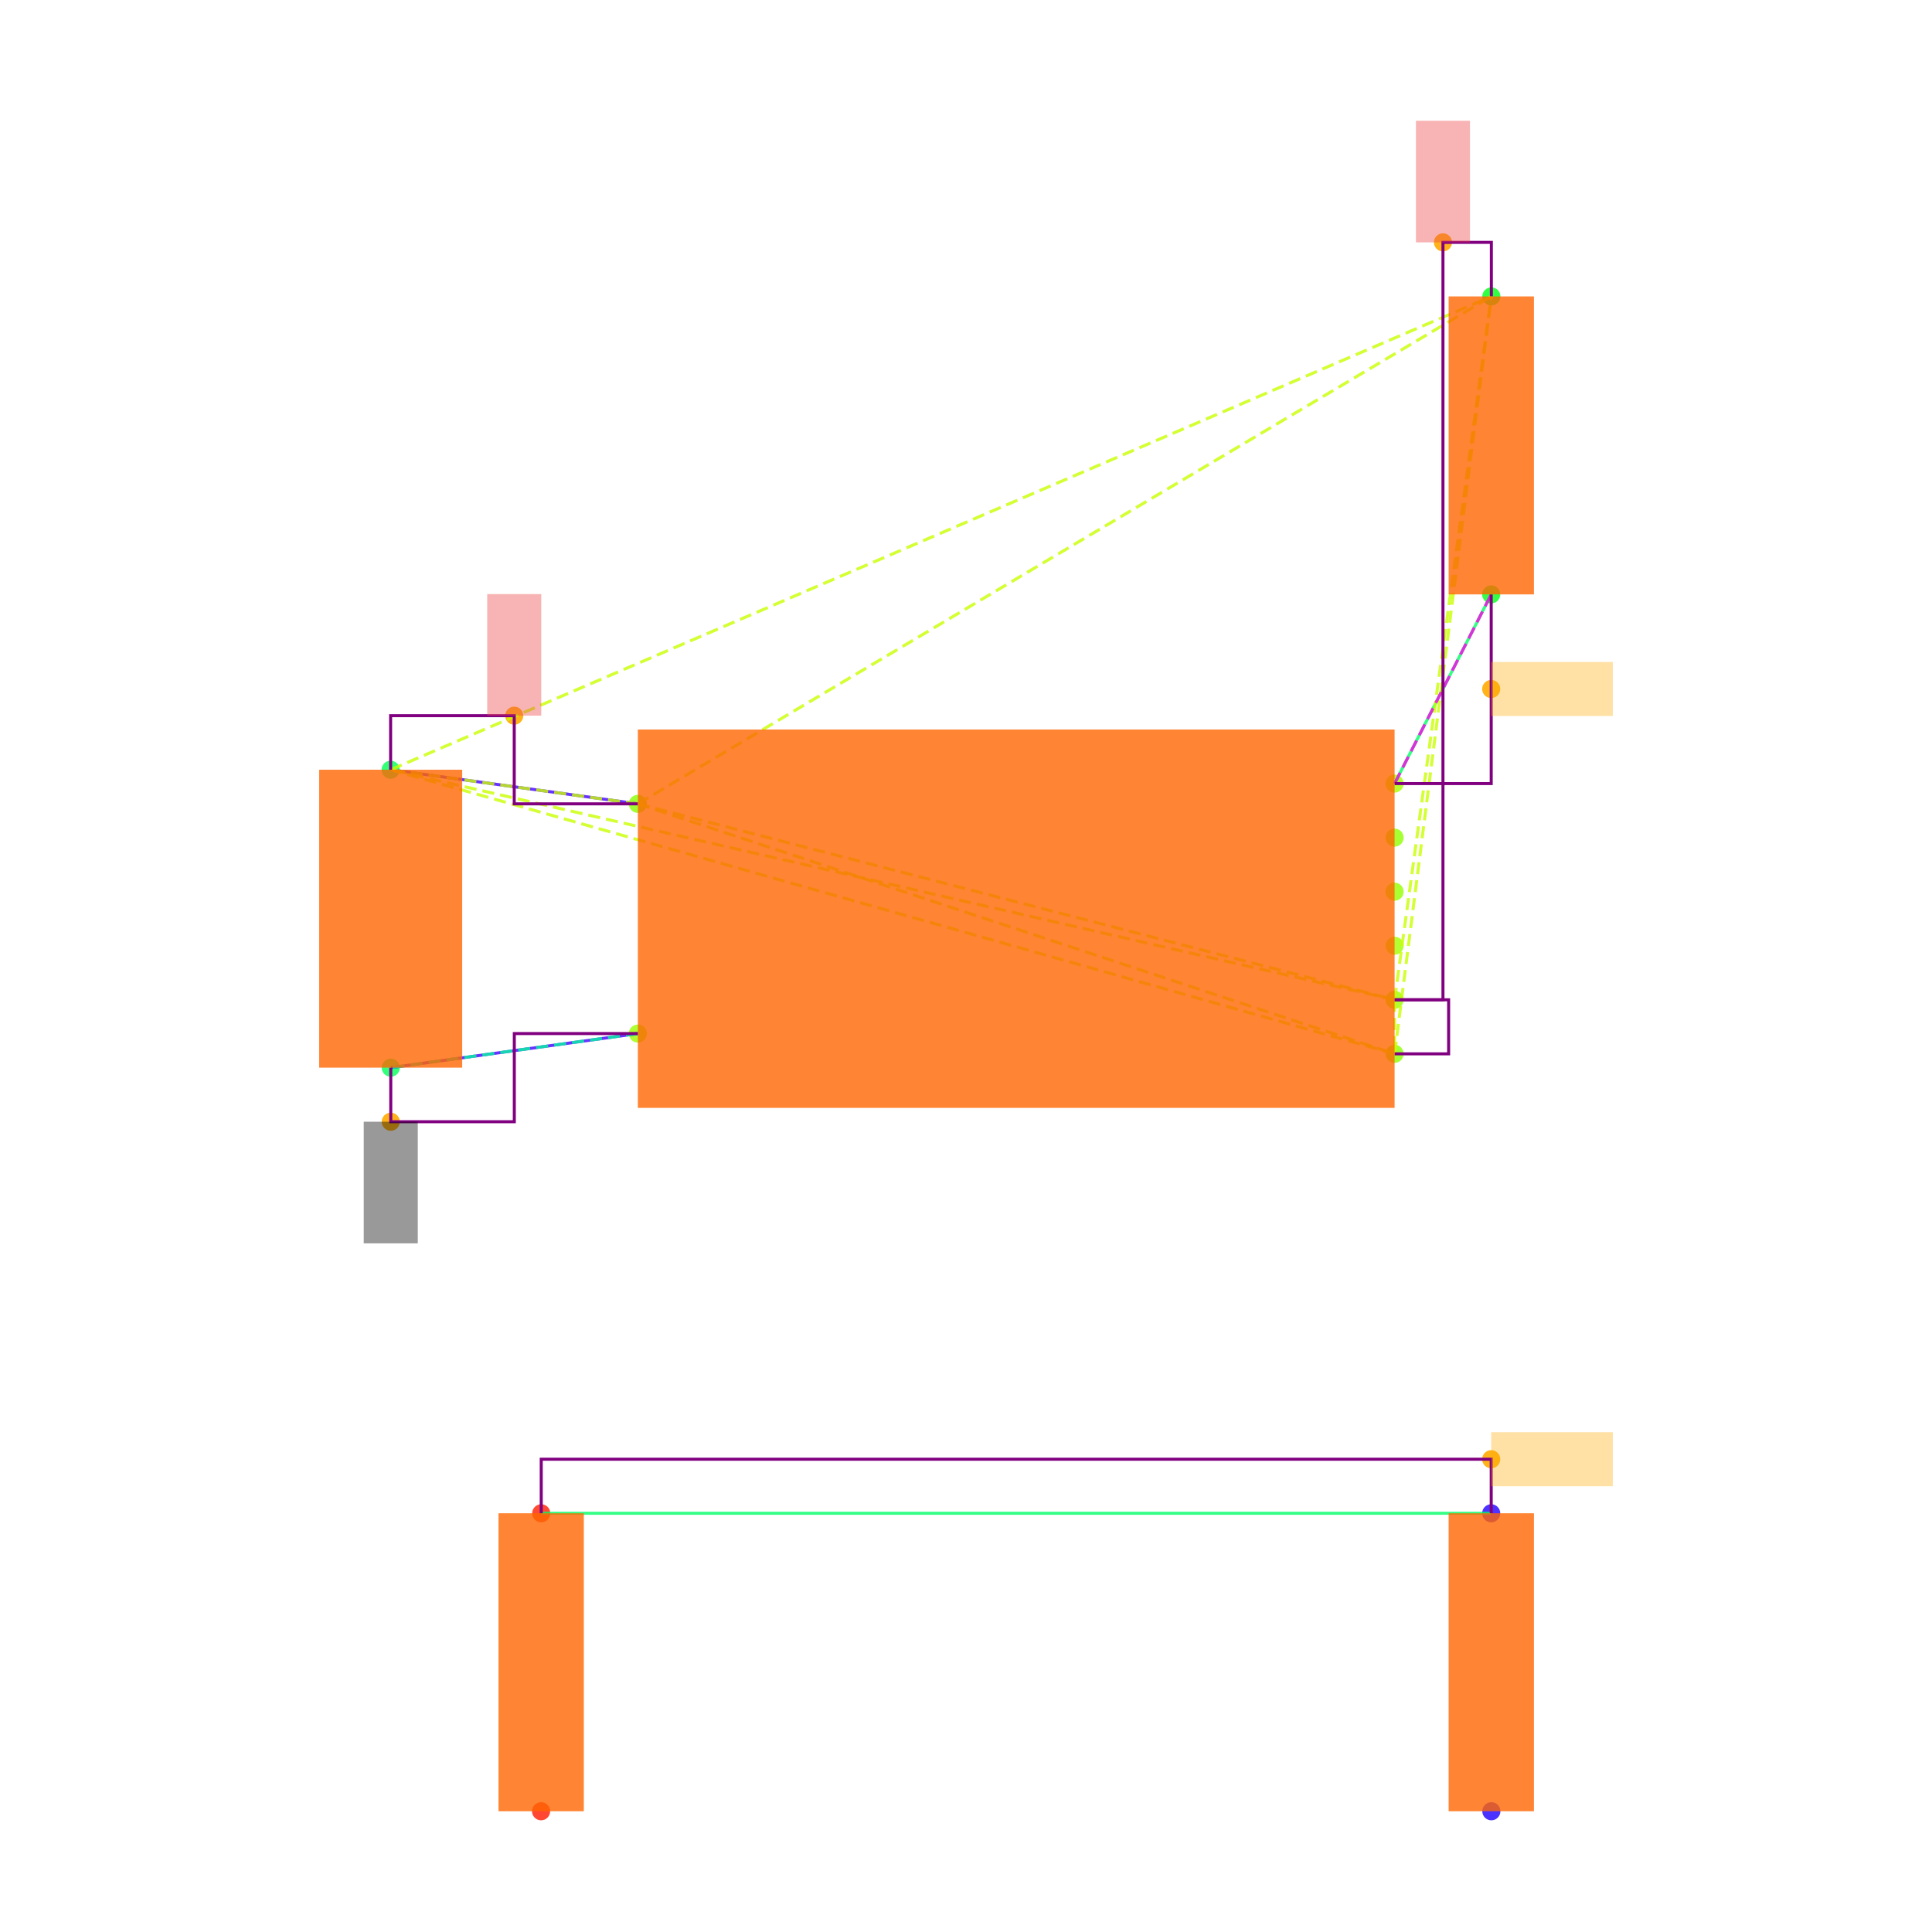
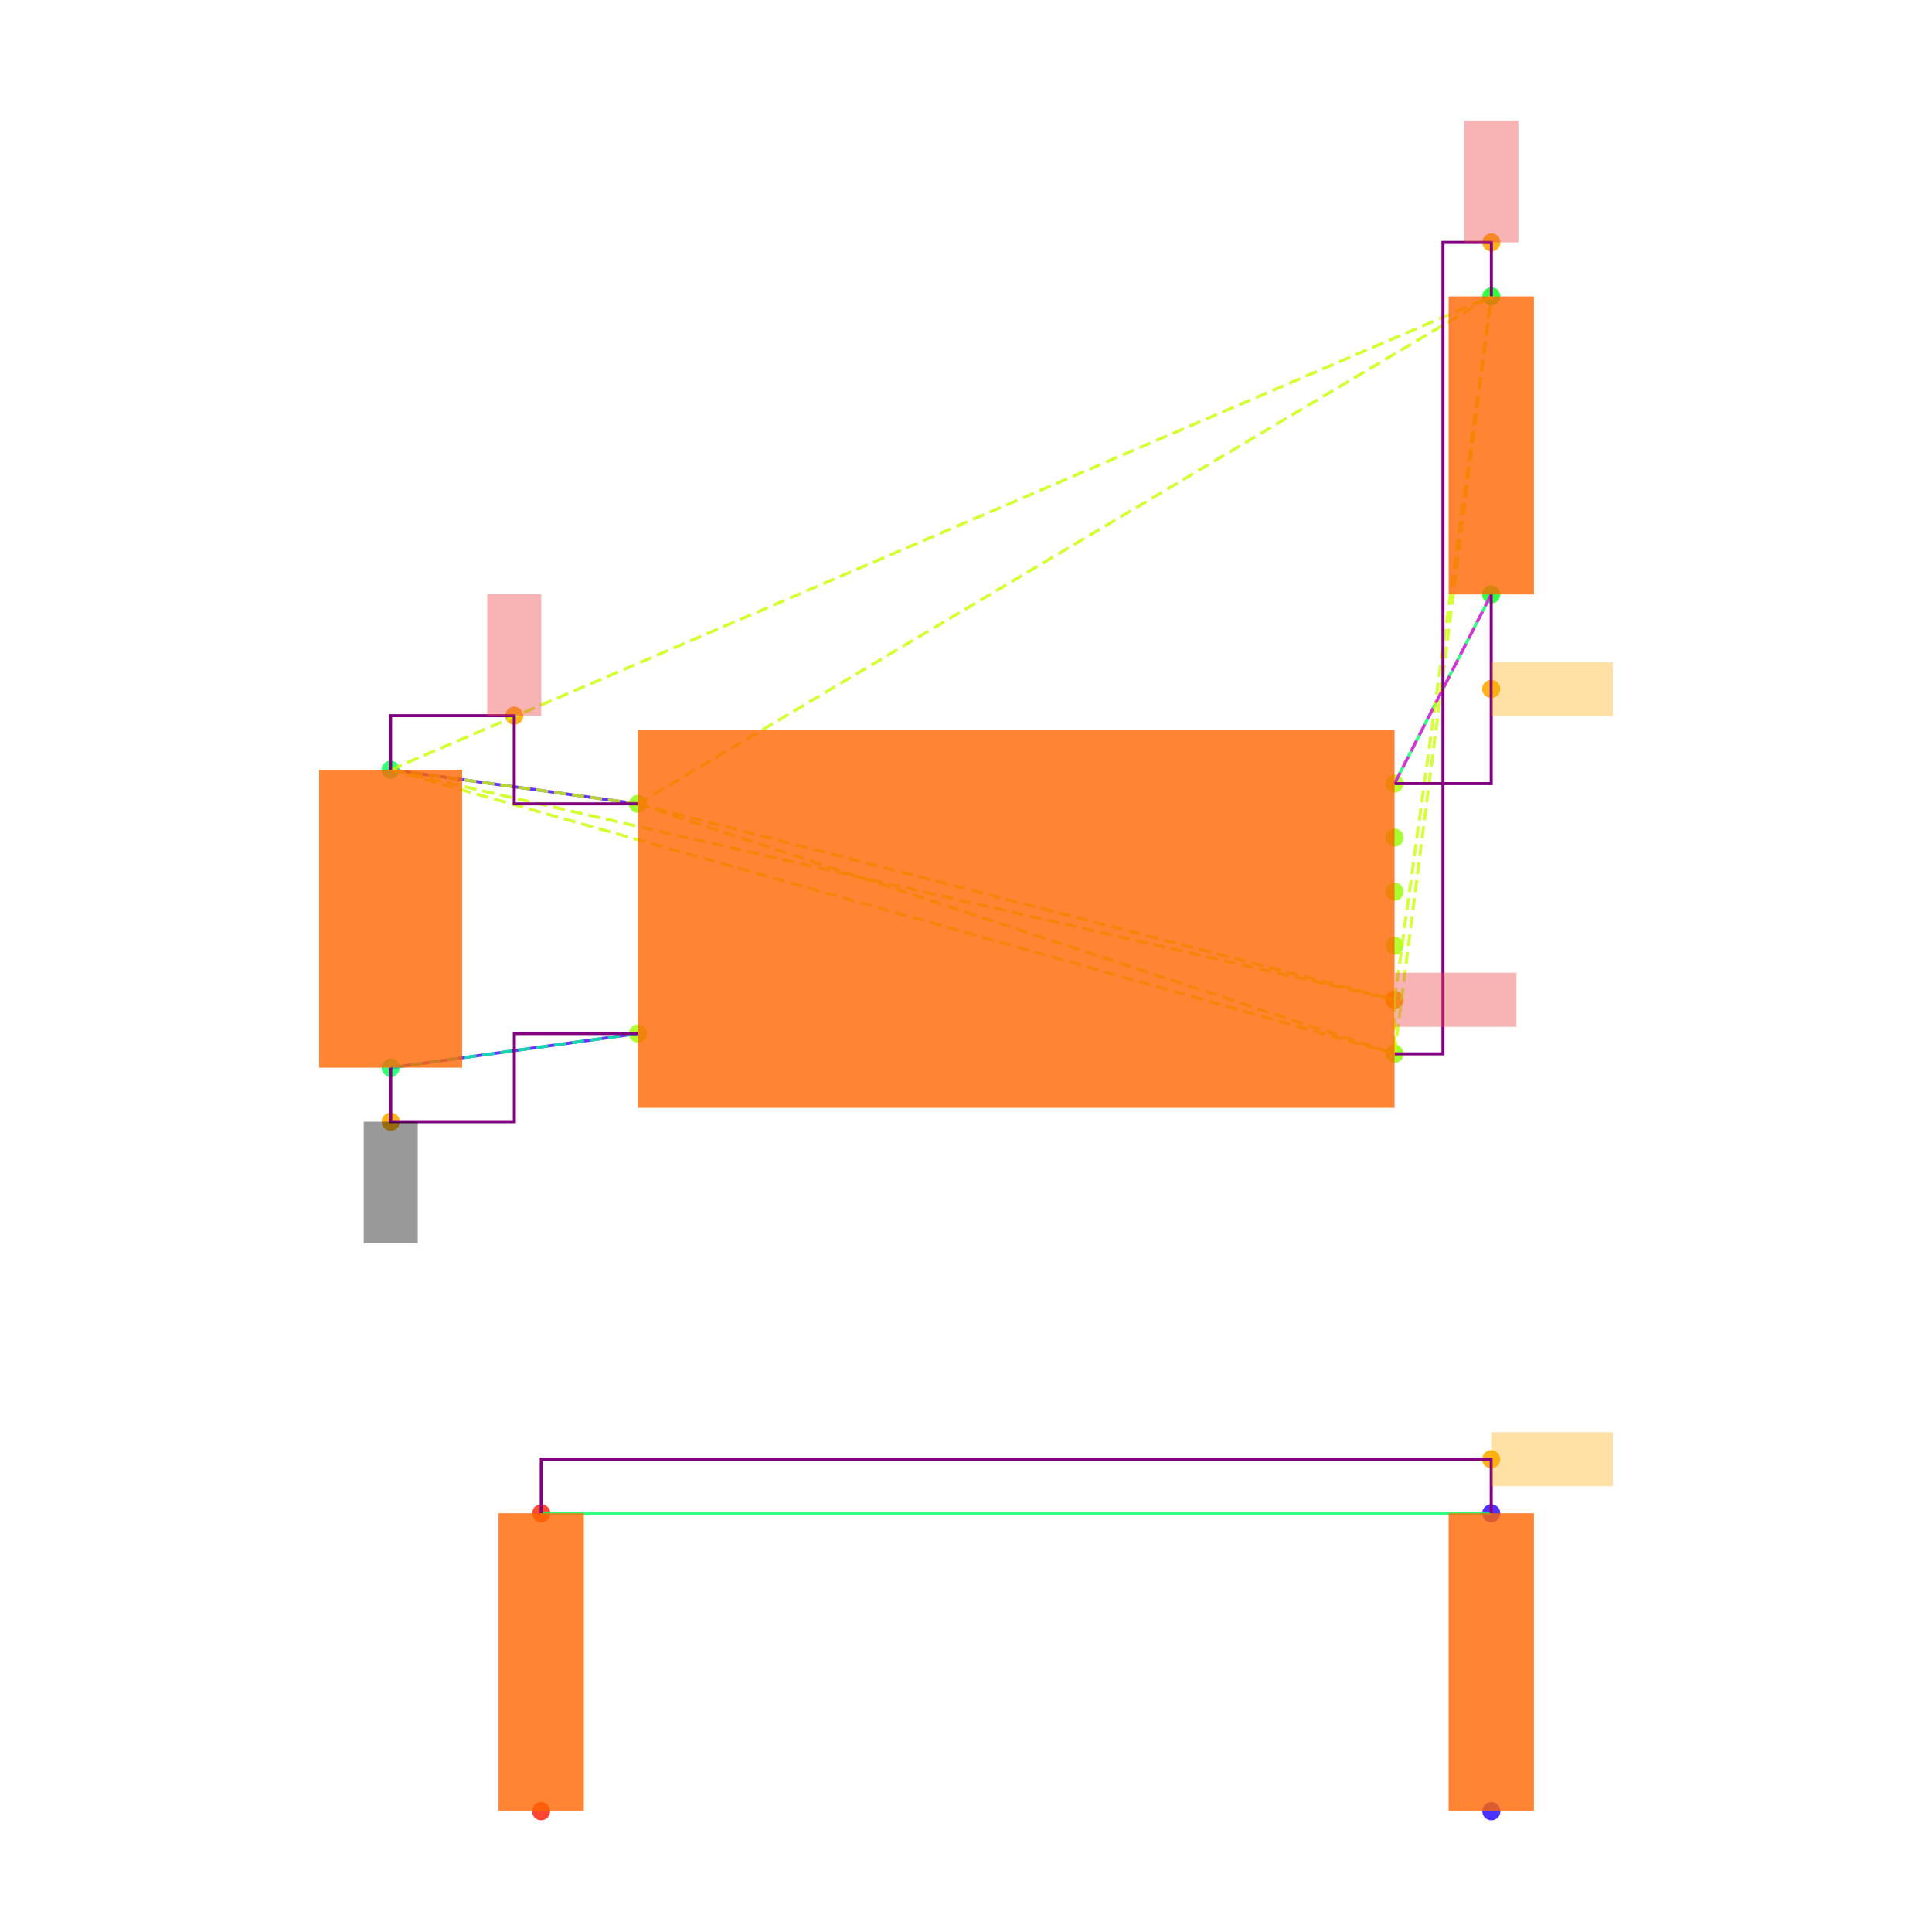
<svg xmlns="http://www.w3.org/2000/svg" width="640" height="640" viewBox="0 0 640 640">
  <rect width="100%" height="100%" fill="white" />
  <g>
    <circle data-type="point" data-label="U3.8 x-" data-x="-1.4" data-y="0.42500000000000004" cx="211.3" cy="266.284" r="3" fill="hsl(88, 100%, 50%, 0.8)" />
  </g>
  <g>
    <circle data-type="point" data-label="U3.4 x-" data-x="-1.4" data-y="-0.42500000000000004" cx="211.3" cy="342.382" r="3" fill="hsl(84, 100%, 50%, 0.8)" />
  </g>
  <g>
    <circle data-type="point" data-label="U3.1 x+" data-x="1.4" data-y="0.5" cx="461.973" cy="259.57" r="3" fill="hsl(81, 100%, 50%, 0.8)" />
  </g>
  <g>
    <circle data-type="point" data-label="U3.6 x+" data-x="1.4" data-y="0.30000000000000004" cx="461.973" cy="277.475" r="3" fill="hsl(86, 100%, 50%, 0.8)" />
  </g>
  <g>
    <circle data-type="point" data-label="U3.5 x+" data-x="1.4" data-y="0.10000000000000009" cx="461.973" cy="295.38" r="3" fill="hsl(85, 100%, 50%, 0.8)" />
  </g>
  <g>
    <circle data-type="point" data-label="U3.2 x+" data-x="1.4" data-y="-0.09999999999999998" cx="461.973" cy="313.286" r="3" fill="hsl(82, 100%, 50%, 0.8)" />
  </g>
  <g>
    <circle data-type="point" data-label="U3.3 x+" data-x="1.4" data-y="-0.3" cx="461.973" cy="331.191" r="3" fill="hsl(83, 100%, 50%, 0.8)" />
  </g>
  <g>
    <circle data-type="point" data-label="U3.7 x+" data-x="1.4" data-y="-0.5" cx="461.973" cy="349.096" r="3" fill="hsl(87, 100%, 50%, 0.8)" />
  </g>
  <g>
    <circle data-type="point" data-label="C20.1 y+" data-x="-2.3148566499999994" data-y="0.5512093000000002" cx="129.396" cy="254.985" r="3" fill="hsl(140, 100%, 50%, 0.8)" />
  </g>
  <g>
    <circle data-type="point" data-label="C20.2 y-" data-x="-2.31430995" data-y="-0.5512093000000002" cx="129.445" cy="353.681" r="3" fill="hsl(141, 100%, 50%, 0.8)" />
  </g>
  <g>
    <circle data-type="point" data-label="R11.1 y+" data-x="1.7580660749999977" data-y="2.3025814000000002" cx="494.029" cy="98.192" r="3" fill="hsl(125, 100%, 50%, 0.8)" />
  </g>
  <g>
    <circle data-type="point" data-label="R11.2 y-" data-x="1.757519574999999" data-y="1.2" cx="493.98" cy="196.902" r="3" fill="hsl(126, 100%, 50%, 0.8)" />
  </g>
  <g>
    <circle data-type="point" data-label="R12.1 y-" data-x="-1.7580660749999977" data-y="-3.3025814000000002" cx="179.243" cy="600" r="3" fill="hsl(6, 100%, 50%, 0.8)" />
  </g>
  <g>
    <circle data-type="point" data-label="R12.2 y+" data-x="-1.757519574999999" data-y="-2.2" cx="179.292" cy="501.29" r="3" fill="hsl(7, 100%, 50%, 0.8)" />
  </g>
  <g>
    <circle data-type="point" data-label="R13.1 y-" data-x="1.7580660749999977" data-y="-3.3025814000000002" cx="494.029" cy="600" r="3" fill="hsl(247, 100%, 50%, 0.8)" />
  </g>
  <g>
    <circle data-type="point" data-label="R13.2 y+" data-x="1.757519574999999" data-y="-2.2" cx="493.98" cy="501.29" r="3" fill="hsl(248, 100%, 50%, 0.8)" />
  </g>
  <g>
-     <circle data-type="point" data-label="anchorPoint orientation: y+" data-x="-1.8574283249999997" data-y="0.7512093000000004" cx="170.348" cy="237.08" r="3" fill="hsl(40, 100%, 50%, 0.9)" />
+     <circle data-type="point" data-label="" data-x="-1.8574283249999997" data-y="0.7512093000000004" cx="170.348" cy="237.08" r="3" fill="hsl(40, 100%, 50%, 0.9)" />
  </g>
  <g>
-     <circle data-type="point" data-label="anchorPoint orientation: y+" data-x="1.5790330374999988" data-y="2.5025814000000004" cx="478.001" cy="80.287" r="3" fill="hsl(40, 100%, 50%, 0.9)" />
+     <circle data-type="point" data-label="" data-x="1.4" data-y="-0.3" cx="461.973" cy="331.191" r="3" fill="hsl(40, 100%, 50%, 0.9)" />
  </g>
  <g>
-     <circle data-type="point" data-label="anchorPoint orientation: y-" data-x="-2.31430995" data-y="-0.7512093000000004" cx="129.445" cy="371.586" r="3" fill="hsl(40, 100%, 50%, 0.9)" />
+     <circle data-type="point" data-label="" data-x="1.7580660749999977" data-y="2.5025814000000004" cx="494.029" cy="80.287" r="3" fill="hsl(40, 100%, 50%, 0.9)" />
  </g>
  <g>
-     <circle data-type="point" data-label="anchorPoint orientation: x+" data-x="1.757519574999999" data-y="0.85" cx="493.98" cy="228.236" r="3" fill="hsl(40, 100%, 50%, 0.9)" />
+     <circle data-type="point" data-label="" data-x="-2.31430995" data-y="-0.7512093000000004" cx="129.445" cy="371.586" r="3" fill="hsl(40, 100%, 50%, 0.9)" />
  </g>
  <g>
-     <circle data-type="point" data-label="anchorPoint orientation: x+" data-x="1.757519574999999" data-y="-2" cx="493.98" cy="483.385" r="3" fill="hsl(40, 100%, 50%, 0.9)" />
+     <circle data-type="point" data-label="" data-x="1.757519574999999" data-y="0.85" cx="493.98" cy="228.236" r="3" fill="hsl(40, 100%, 50%, 0.9)" />
+   </g>
+   <g>
+     <circle data-type="point" data-label="" data-x="1.757519574999999" data-y="-2" cx="493.98" cy="483.385" r="3" fill="hsl(40, 100%, 50%, 0.9)" />
  </g>
  <g>
    <polyline data-points="-2.3148566499999994,0.5512093000000002 -1.4,0.42500000000000004" data-type="line" data-label="" points="129.396,254.985 211.3,266.284" fill="none" stroke="hsl(256, 100%, 50%, 0.8)" stroke-width="1" />
  </g>
  <g>
    <polyline data-points="-2.31430995,-0.5512093000000002 -1.4,-0.42500000000000004" data-type="line" data-label="" points="129.445,353.681 211.3,342.382" fill="none" stroke="hsl(256, 100%, 50%, 0.8)" stroke-width="1" />
  </g>
  <g>
    <polyline data-points="1.757519574999999,1.2 1.4,0.5" data-type="line" data-label="" points="493.98,196.902 461.973,259.57" fill="none" stroke="hsl(144, 100%, 50%, 0.8)" stroke-width="1" />
  </g>
  <g>
    <polyline data-points="1.757519574999999,-2.2 -1.757519574999999,-2.2" data-type="line" data-label="" points="493.98,501.29 179.292,501.29" fill="none" stroke="hsl(144, 100%, 50%, 0.8)" stroke-width="1" />
  </g>
  <g>
    <polyline data-points="-1.4,0.42500000000000004 1.4,-0.3" data-type="line" data-label="" points="211.3,266.284 461.973,331.191" fill="none" stroke="hsl(73, 100%, 50%, 0.8)" stroke-width="1" stroke-dasharray="4 2" />
  </g>
  <g>
    <polyline data-points="-1.4,0.42500000000000004 1.4,-0.5" data-type="line" data-label="" points="211.3,266.284 461.973,349.096" fill="none" stroke="hsl(73, 100%, 50%, 0.8)" stroke-width="1" stroke-dasharray="4 2" />
  </g>
  <g>
    <polyline data-points="-1.4,0.42500000000000004 -2.3148566499999994,0.5512093000000002" data-type="line" data-label="" points="211.3,266.284 129.396,254.985" fill="none" stroke="hsl(73, 100%, 50%, 0.8)" stroke-width="1" stroke-dasharray="4 2" />
  </g>
  <g>
    <polyline data-points="-1.4,0.42500000000000004 1.7580660749999977,2.3025814000000002" data-type="line" data-label="" points="211.3,266.284 494.029,98.192" fill="none" stroke="hsl(73, 100%, 50%, 0.8)" stroke-width="1" stroke-dasharray="4 2" />
  </g>
  <g>
    <polyline data-points="1.4,-0.3 1.4,-0.5" data-type="line" data-label="" points="461.973,331.191 461.973,349.096" fill="none" stroke="hsl(73, 100%, 50%, 0.8)" stroke-width="1" stroke-dasharray="4 2" />
  </g>
  <g>
    <polyline data-points="1.4,-0.3 -2.3148566499999994,0.5512093000000002" data-type="line" data-label="" points="461.973,331.191 129.396,254.985" fill="none" stroke="hsl(73, 100%, 50%, 0.8)" stroke-width="1" stroke-dasharray="4 2" />
  </g>
  <g>
    <polyline data-points="1.4,-0.3 1.7580660749999977,2.3025814000000002" data-type="line" data-label="" points="461.973,331.191 494.029,98.192" fill="none" stroke="hsl(73, 100%, 50%, 0.8)" stroke-width="1" stroke-dasharray="4 2" />
  </g>
  <g>
    <polyline data-points="1.4,-0.5 -2.3148566499999994,0.5512093000000002" data-type="line" data-label="" points="461.973,349.096 129.396,254.985" fill="none" stroke="hsl(73, 100%, 50%, 0.8)" stroke-width="1" stroke-dasharray="4 2" />
  </g>
  <g>
    <polyline data-points="1.4,-0.5 1.7580660749999977,2.3025814000000002" data-type="line" data-label="" points="461.973,349.096 494.029,98.192" fill="none" stroke="hsl(73, 100%, 50%, 0.8)" stroke-width="1" stroke-dasharray="4 2" />
  </g>
  <g>
    <polyline data-points="-2.3148566499999994,0.5512093000000002 1.7580660749999977,2.3025814000000002" data-type="line" data-label="" points="129.396,254.985 494.029,98.192" fill="none" stroke="hsl(73, 100%, 50%, 0.8)" stroke-width="1" stroke-dasharray="4 2" />
  </g>
  <g>
    <polyline data-points="-1.4,-0.42500000000000004 -2.31430995,-0.5512093000000002" data-type="line" data-label="" points="211.3,342.382 129.445,353.681" fill="none" stroke="hsl(157, 100%, 50%, 0.8)" stroke-width="1" stroke-dasharray="4 2" />
  </g>
  <g>
    <polyline data-points="1.4,0.5 1.757519574999999,1.2" data-type="line" data-label="" points="461.973,259.57 493.98,196.902" fill="none" stroke="hsl(304, 100%, 50%, 0.8)" stroke-width="1" stroke-dasharray="4 2" />
  </g>
  <g>
    <polyline data-points="-1.4,0.42500000000000004 -1.8574283249999997,0.42500000000000004 -1.8574283249999997,0.7512093000000004 -2.3148566499999994,0.7512093000000004 -2.3148566499999994,0.5512093000000002" data-type="line" data-label="" points="211.3,266.284 170.348,266.284 170.348,237.08 129.396,237.08 129.396,254.985" fill="none" stroke="purple" stroke-width="1" />
  </g>
  <g>
-     <polyline data-points="1.4,-0.3 1.5790330374999988,-0.3 1.5790330374999988,2.5025814000000004 1.7580660749999977,2.5025814000000004 1.7580660749999977,2.3025814000000002" data-type="line" data-label="" points="461.973,331.191 478.001,331.191 478.001,80.287 494.029,80.287 494.029,98.192" fill="none" stroke="purple" stroke-width="1" />
-   </g>
-   <g>
-     <polyline data-points="1.4,-0.5 1.5999999999999999,-0.5 1.5999999999999999,-0.3 1.4,-0.3" data-type="line" data-label="" points="461.973,349.096 479.878,349.096 479.878,331.191 461.973,331.191" fill="none" stroke="purple" stroke-width="1" />
+     <polyline data-points="1.7580660749999977,2.3025814000000002 1.7580660749999977,2.5025814000000004 1.5790330374999988,2.5025814000000004 1.5790330374999988,-0.5 1.4,-0.5" data-type="line" data-label="" points="494.029,98.192 494.029,80.287 478.001,80.287 478.001,349.096 461.973,349.096" fill="none" stroke="purple" stroke-width="1" />
  </g>
  <g>
    <polyline data-points="-2.31430995,-0.5512093000000002 -2.31430995,-0.7512093000000004 -1.857154975,-0.7512093000000004 -1.857154975,-0.42500000000000004 -1.4,-0.42500000000000004" data-type="line" data-label="" points="129.445,353.681 129.445,371.586 170.372,371.586 170.372,342.382 211.3,342.382" fill="none" stroke="purple" stroke-width="1" />
  </g>
  <g>
    <polyline data-points="1.757519574999999,1.2 1.757519574999999,0.5 1.4,0.5" data-type="line" data-label="" points="493.98,196.902 493.98,259.57 461.973,259.57" fill="none" stroke="purple" stroke-width="1" />
  </g>
  <g>
    <polyline data-points="1.757519574999999,-2.2 1.757519574999999,-2 -1.757519574999999,-2 -1.757519574999999,-2.2" data-type="line" data-label="" points="493.98,501.29 493.98,483.385 179.292,483.385 179.292,501.29" fill="none" stroke="purple" stroke-width="1" />
  </g>
  <g>
    <rect data-type="rect" data-label="schematic_component_0" data-x="0" data-y="0" x="211.3" y="241.665" width="250.673" height="125.336" fill="hsl(24, 100%, 50%, 0.8)" stroke="black" stroke-width="0.011" />
  </g>
  <g>
    <rect data-type="rect" data-label="schematic_component_1" data-x="-2.3145833" data-y="0" x="105.733" y="254.985" width="47.374" height="98.695" fill="hsl(24, 100%, 50%, 0.8)" stroke="black" stroke-width="0.011" />
  </g>
  <g>
    <rect data-type="rect" data-label="schematic_component_2" data-x="1.7577928249999983" data-y="1.7512907000000002" x="479.878" y="98.192" width="28.253" height="98.71" fill="hsl(24, 100%, 50%, 0.8)" stroke="black" stroke-width="0.011" />
  </g>
  <g>
    <rect data-type="rect" data-label="schematic_component_3" data-x="-1.7577928249999983" data-y="-2.7512907" x="165.141" y="501.29" width="28.253" height="98.71" fill="hsl(24, 100%, 50%, 0.8)" stroke="black" stroke-width="0.011" />
  </g>
  <g>
    <rect data-type="rect" data-label="schematic_component_4" data-x="1.7577928249999983" data-y="-2.7512907" x="479.878" y="501.29" width="28.253" height="98.71" fill="hsl(24, 100%, 50%, 0.8)" stroke="black" stroke-width="0.011" />
  </g>
  <g>
-     <rect data-type="rect" data-label="netId: V3_3 globalConnNetId: connectivity_net0 available orientations: y+" data-x="-1.8574283249999997" data-y="0.9762093000000004" x="161.395" y="196.793" width="17.905" height="40.287" fill="#ef444466" stroke="#ef4444" stroke-width="0.011" />
+     <rect data-type="rect" data-label="netId: V3_3 globalConnNetId: connectivity_net0" data-x="-1.8574283249999997" data-y="0.9762093000000004" x="161.395" y="196.793" width="17.905" height="40.287" fill="#ef444466" stroke="#ef4444" stroke-width="0.011" />
  </g>
  <g>
-     <rect data-type="rect" data-label="netId: V3_3 globalConnNetId: connectivity_net0 available orientations: y+" data-x="1.5790330374999988" data-y="2.7275814000000005" x="469.048" y="40" width="17.905" height="40.287" fill="#ef444466" stroke="#ef4444" stroke-width="0.011" />
+     <rect data-type="rect" data-label="netId: V3_3 globalConnNetId: connectivity_net0" data-x="1.626" data-y="-0.3" x="462.062" y="322.238" width="40.287" height="17.905" fill="#ef444466" stroke="#ef4444" stroke-width="0.011" />
  </g>
  <g>
-     <rect data-type="rect" data-label="netId: GND globalConnNetId: connectivity_net1 available orientations: y-" data-x="-2.31430995" data-y="-0.9762093000000004" x="120.492" y="371.586" width="17.905" height="40.287" fill="#00000066" stroke="#000000" stroke-width="0.011" />
+     <rect data-type="rect" data-label="netId: V3_3 globalConnNetId: connectivity_net0" data-x="1.7580660749999977" data-y="2.7275814000000005" x="485.076" y="40" width="17.905" height="40.287" fill="#ef444466" stroke="#ef4444" stroke-width="0.011" />
  </g>
  <g>
-     <rect data-type="rect" data-label="netId: FLASH_N_CS globalConnNetId: connectivity_net2 available orientations: any" data-x="1.982519574999999" data-y="0.85" x="493.98" y="219.283" width="40.287" height="17.905" fill="hsl(40, 100%, 50%, 0.35)" stroke="black" stroke-width="0.011" />
+     <rect data-type="rect" data-label="netId: GND globalConnNetId: connectivity_net1" data-x="-2.31430995" data-y="-0.9762093000000004" x="120.492" y="371.586" width="17.905" height="40.287" fill="#00000066" stroke="#000000" stroke-width="0.011" />
  </g>
  <g>
-     <rect data-type="rect" data-label="netId: resistor.R11 &gt; port.pin1 to resistor.R12 &gt; port.pin1 globalConnNetId: connectivity_net3 available orientations: any" data-x="1.982519574999999" data-y="-2" x="493.98" y="474.432" width="40.287" height="17.905" fill="hsl(40, 100%, 50%, 0.35)" stroke="black" stroke-width="0.011" />
+     <rect data-type="rect" data-label="netId: FLASH_N_CS globalConnNetId: connectivity_net2" data-x="1.982519574999999" data-y="0.85" x="493.98" y="219.283" width="40.287" height="17.905" fill="hsl(40, 100%, 50%, 0.35)" stroke="black" stroke-width="0.011" />
+   </g>
+   <g>
+     <rect data-type="rect" data-label="netId: resistor.R11 &gt; port.pin1 to resistor.R12 &gt; port.pin1 globalConnNetId: connectivity_net3" data-x="1.982519574999999" data-y="-2" x="493.98" y="474.432" width="40.287" height="17.905" fill="hsl(40, 100%, 50%, 0.35)" stroke="black" stroke-width="0.011" />
  </g>
  <g id="crosshair" style="display: none">
    <line id="crosshair-h" y1="0" y2="640" stroke="#666" stroke-width="0.5" />
    <line id="crosshair-v" x1="0" x2="640" stroke="#666" stroke-width="0.5" />
    <text id="coordinates" font-family="monospace" font-size="12" fill="#666" />
  </g>
</svg>
